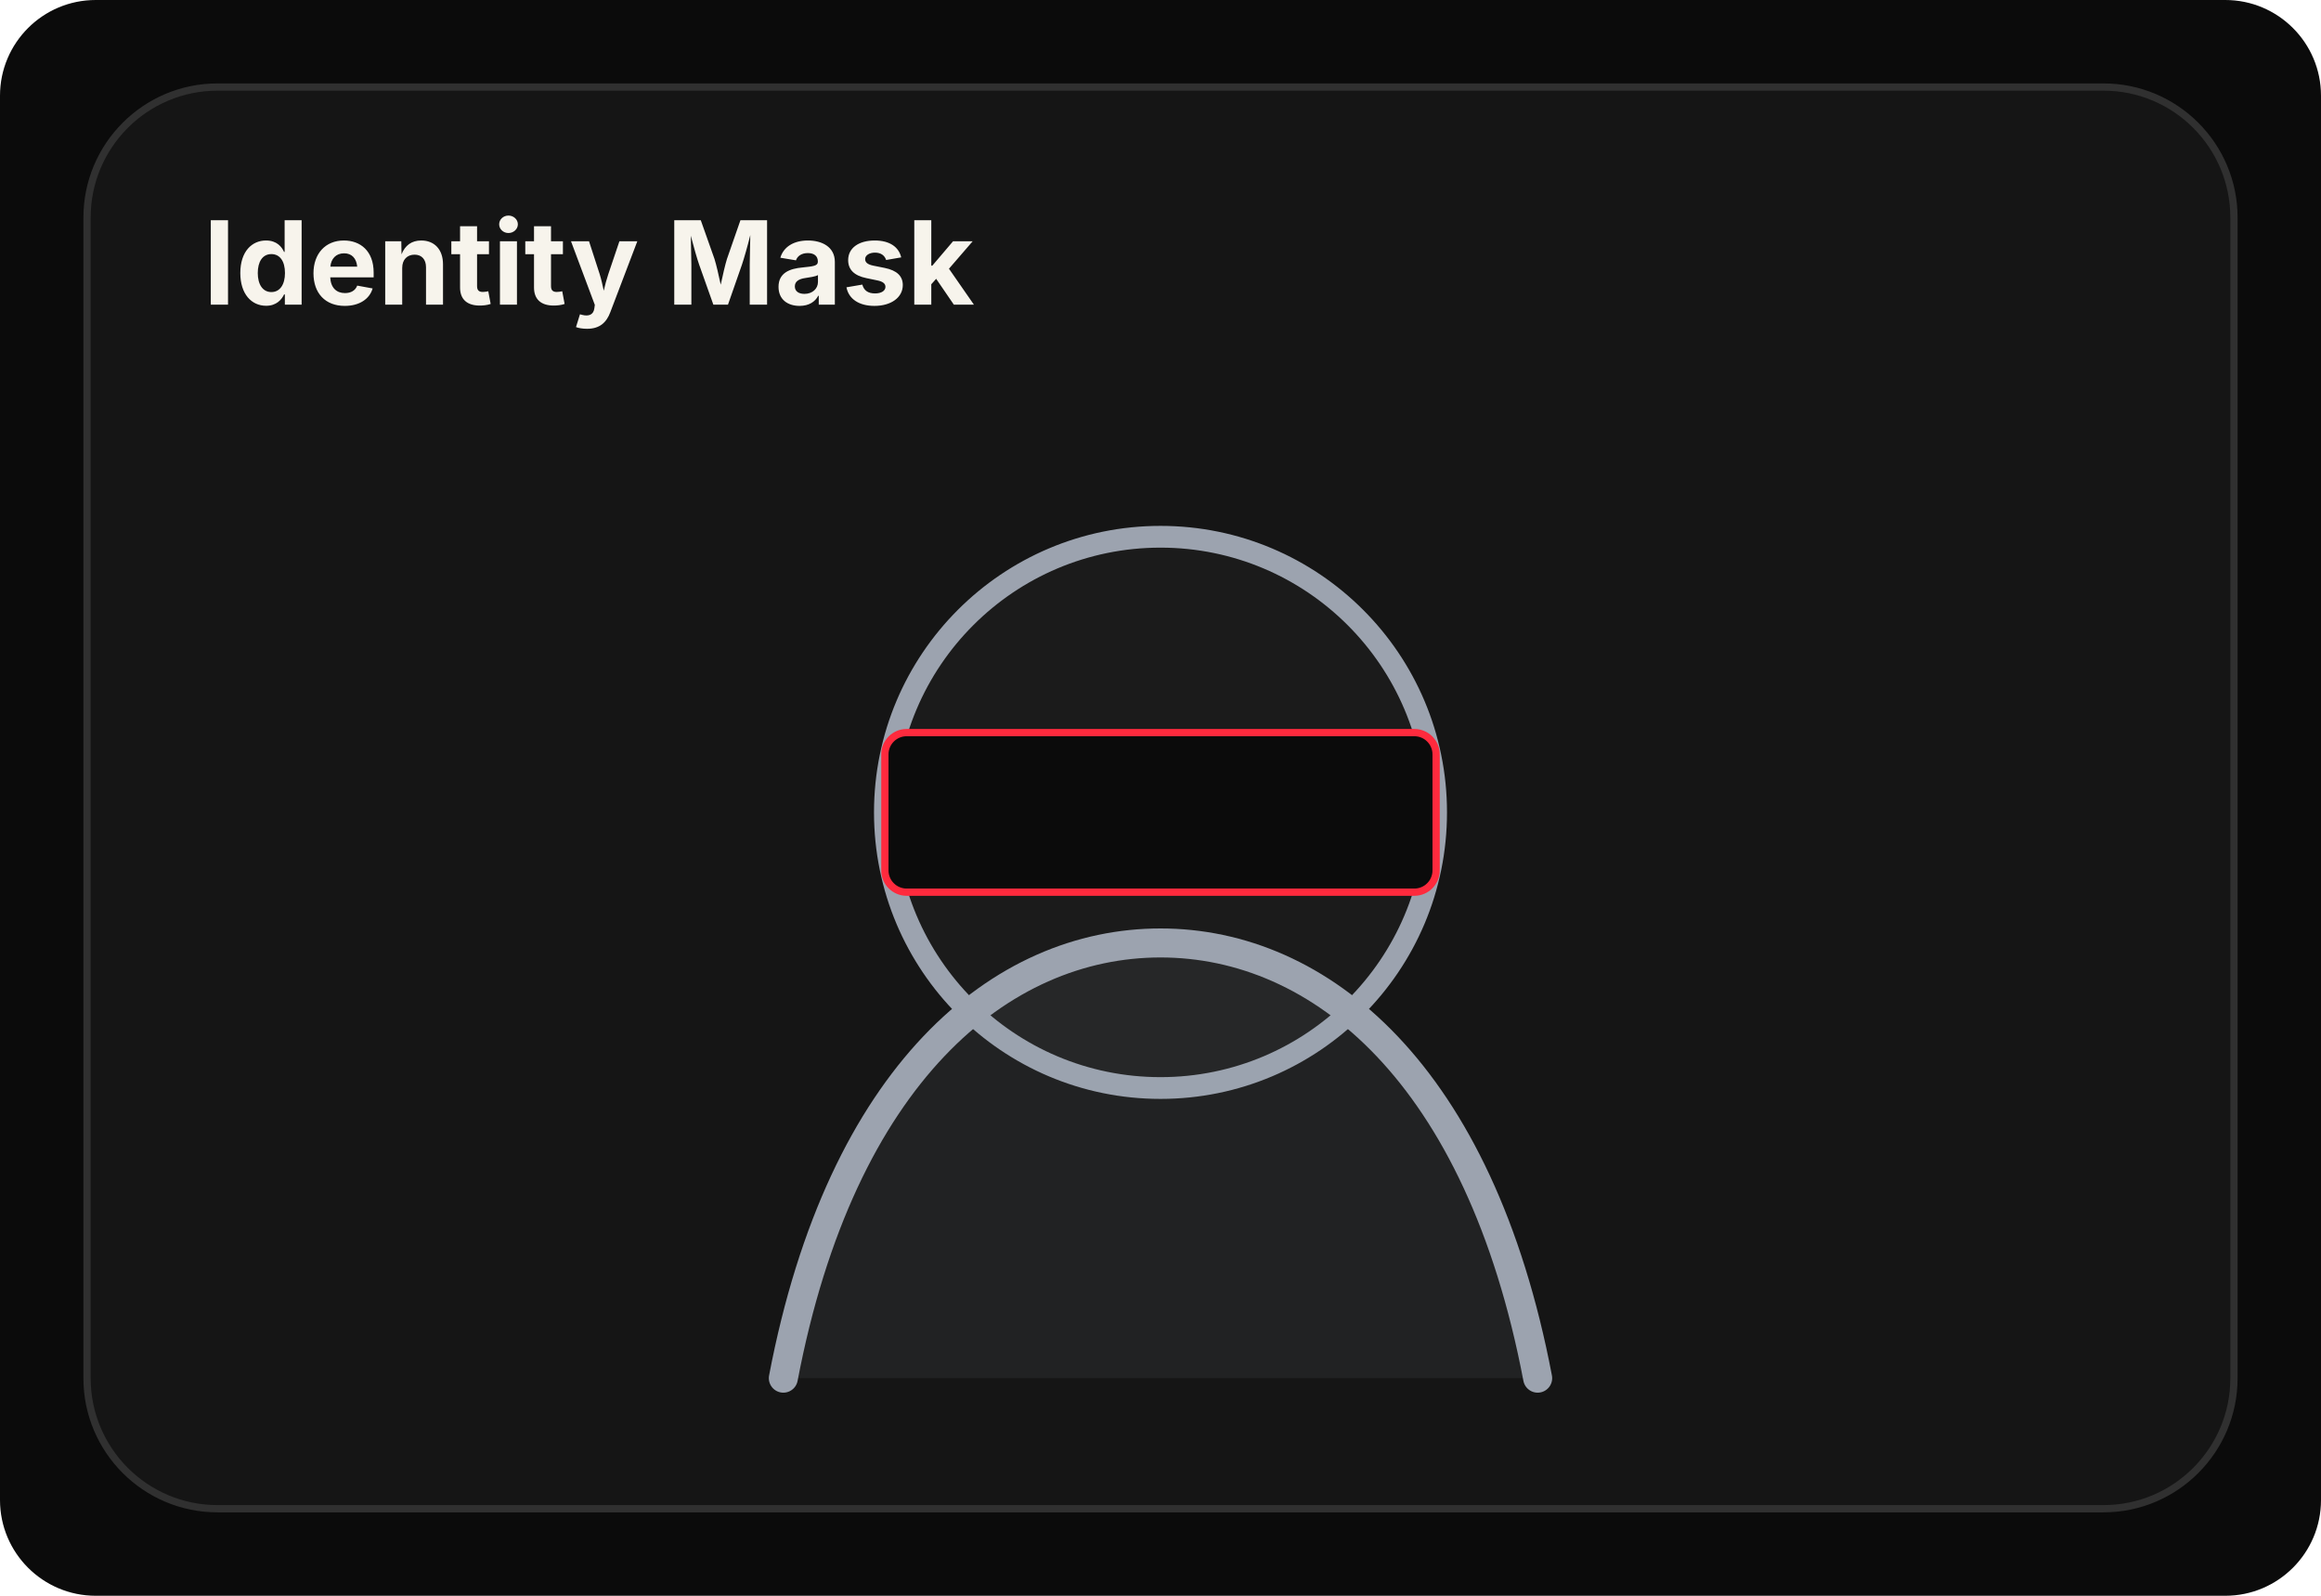
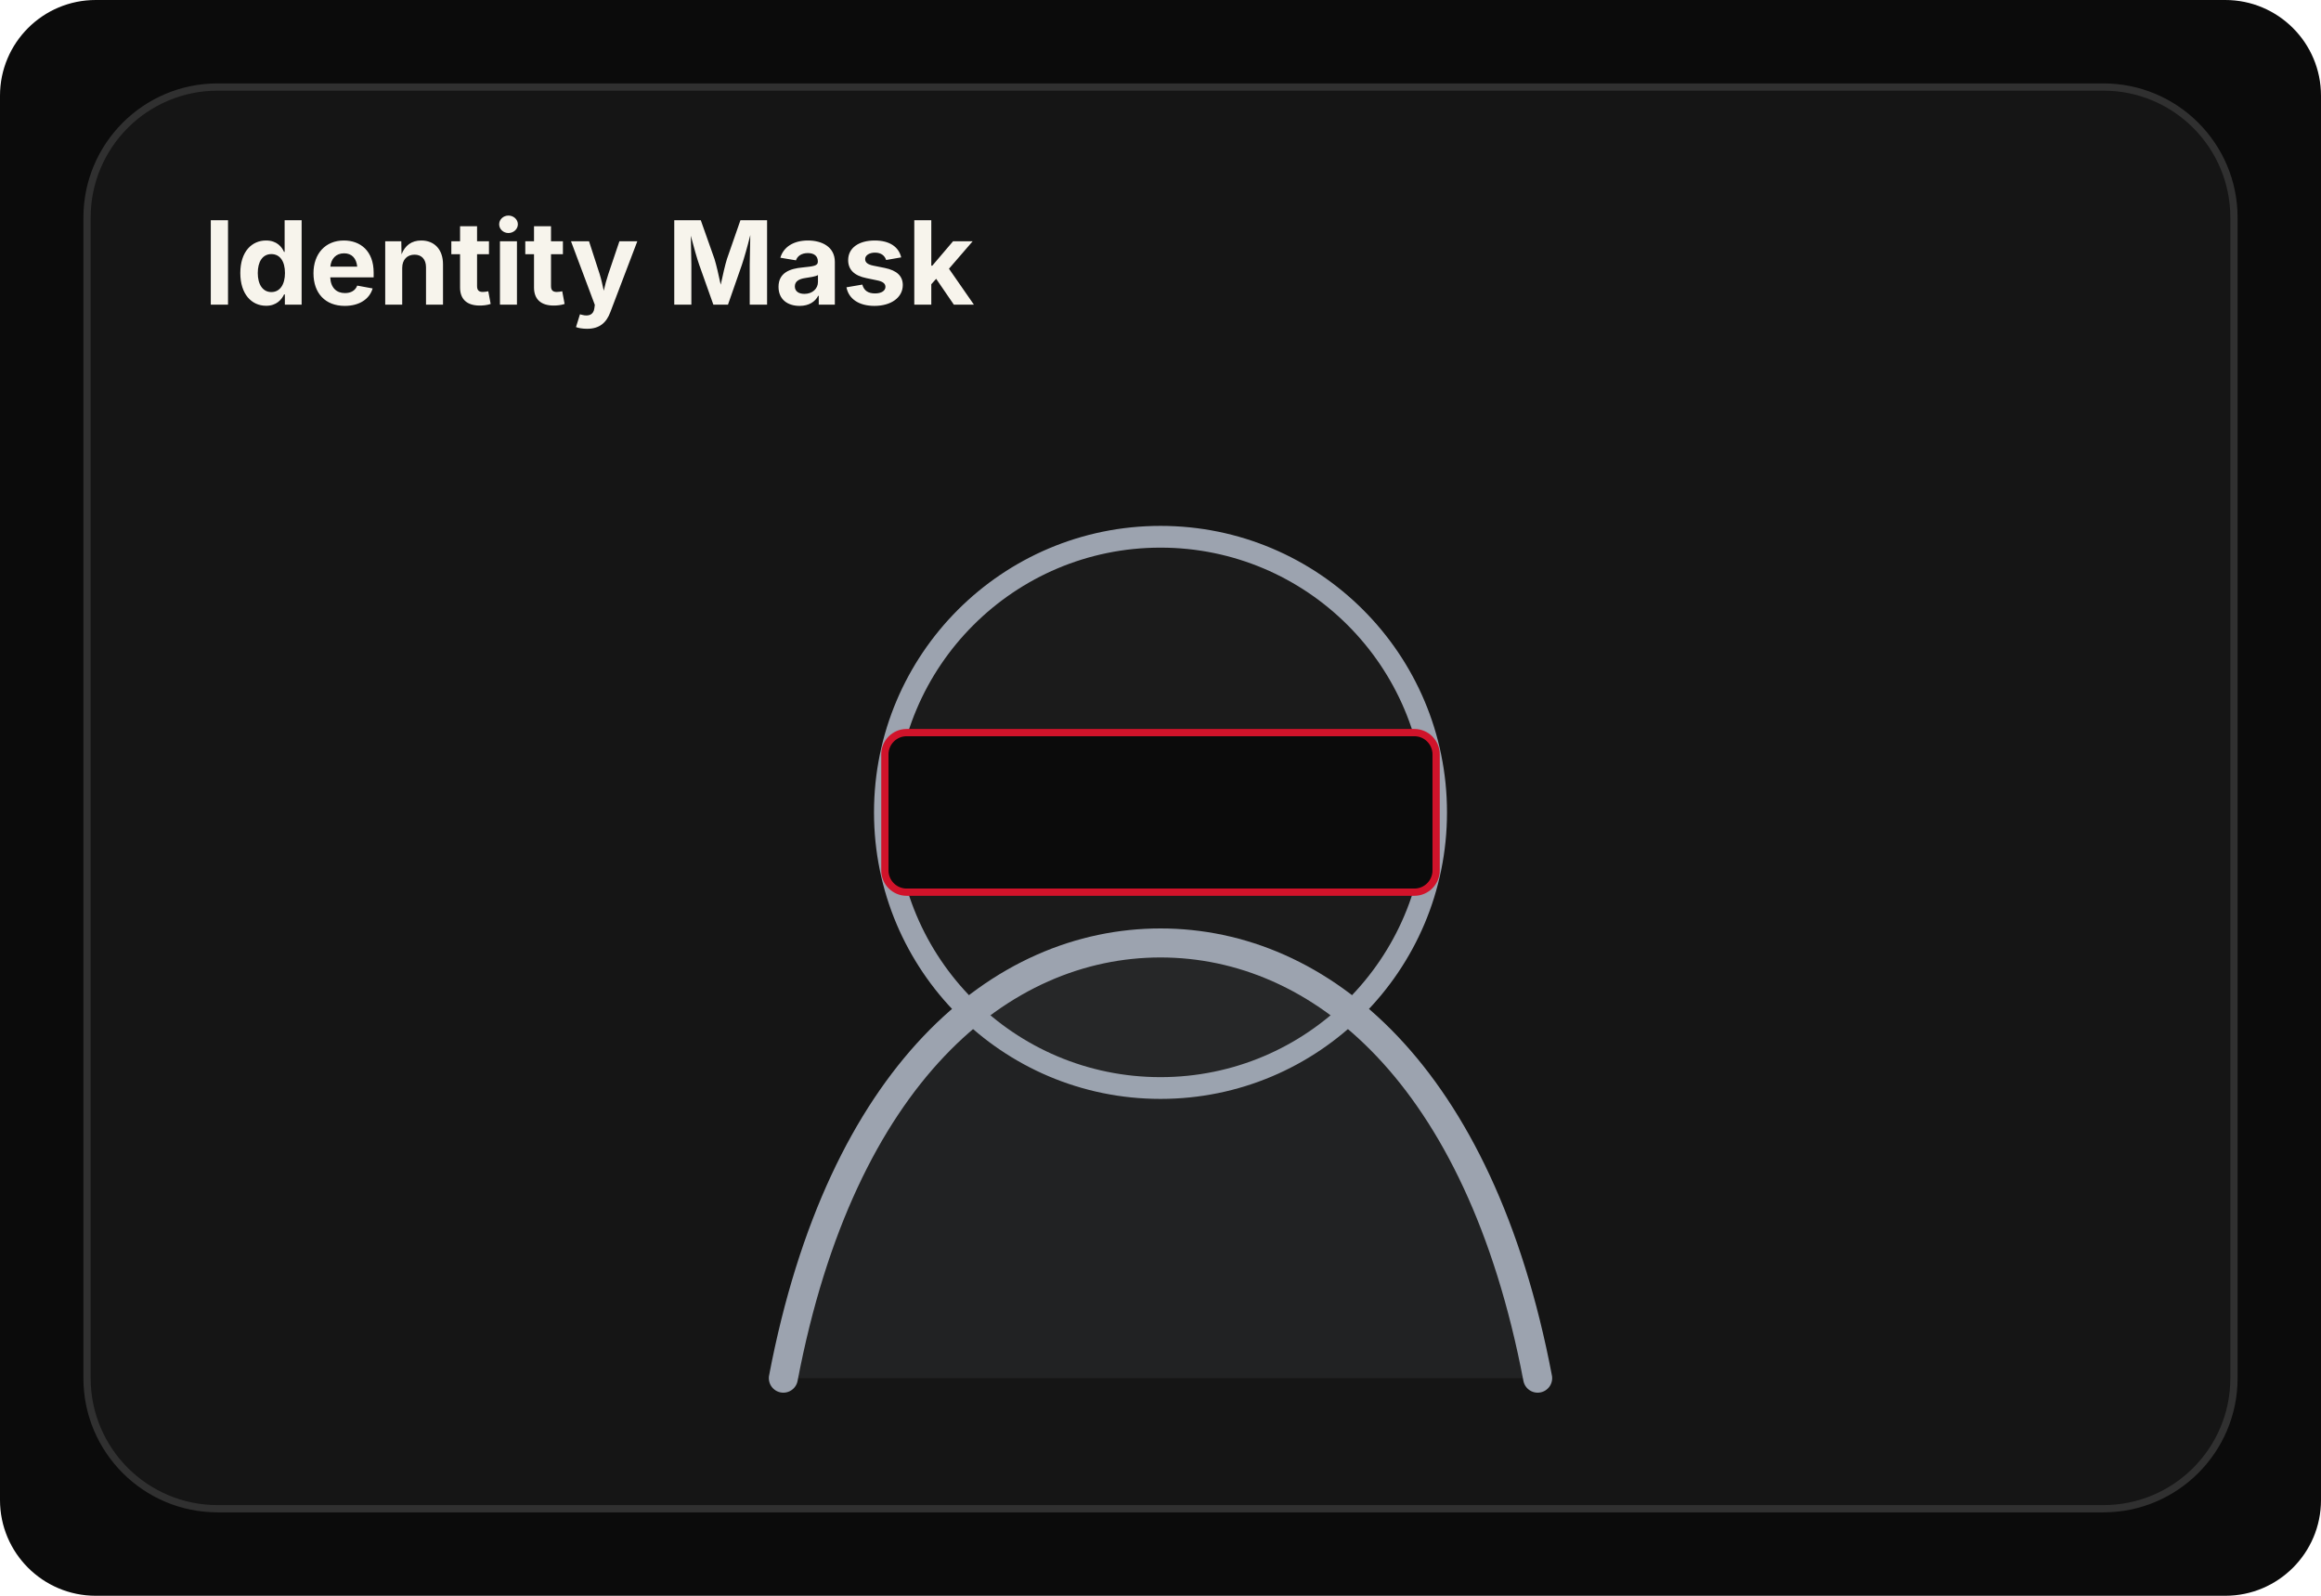
<svg xmlns="http://www.w3.org/2000/svg" viewBox="0 0 320 220" role="img" aria-label="Identity Mask">
  <rect width="320" height="220" rx="13.2" fill="#0B0B0B" />
  <rect x="12" y="12" width="296" height="196" rx="18" fill="#151515" stroke="#303030" />
  <text x="28" y="42" fill="#F7F4EC" font-family="Inter,Arial" font-size="16" font-weight="700">Identity Mask</text>
  <circle cx="160" cy="112" r="38" fill="#1B1B1B" stroke="#9CA3AF" stroke-width="3" />
  <path d="M108 190c8-42 30-60 52-60s44 18 52 60" fill="#9CA3AF18" stroke="#9CA3AF" stroke-width="4" stroke-linecap="round" stroke-linejoin="round" />
-   <rect x="122" y="101" width="76" height="22" rx="3" fill="#0B0B0B" stroke="#FF2A3D" />
+   <rect x="122" y="101" width="76" height="22" rx="3" fill="#0B0B0B" stroke="#D1132A" />
</svg>
